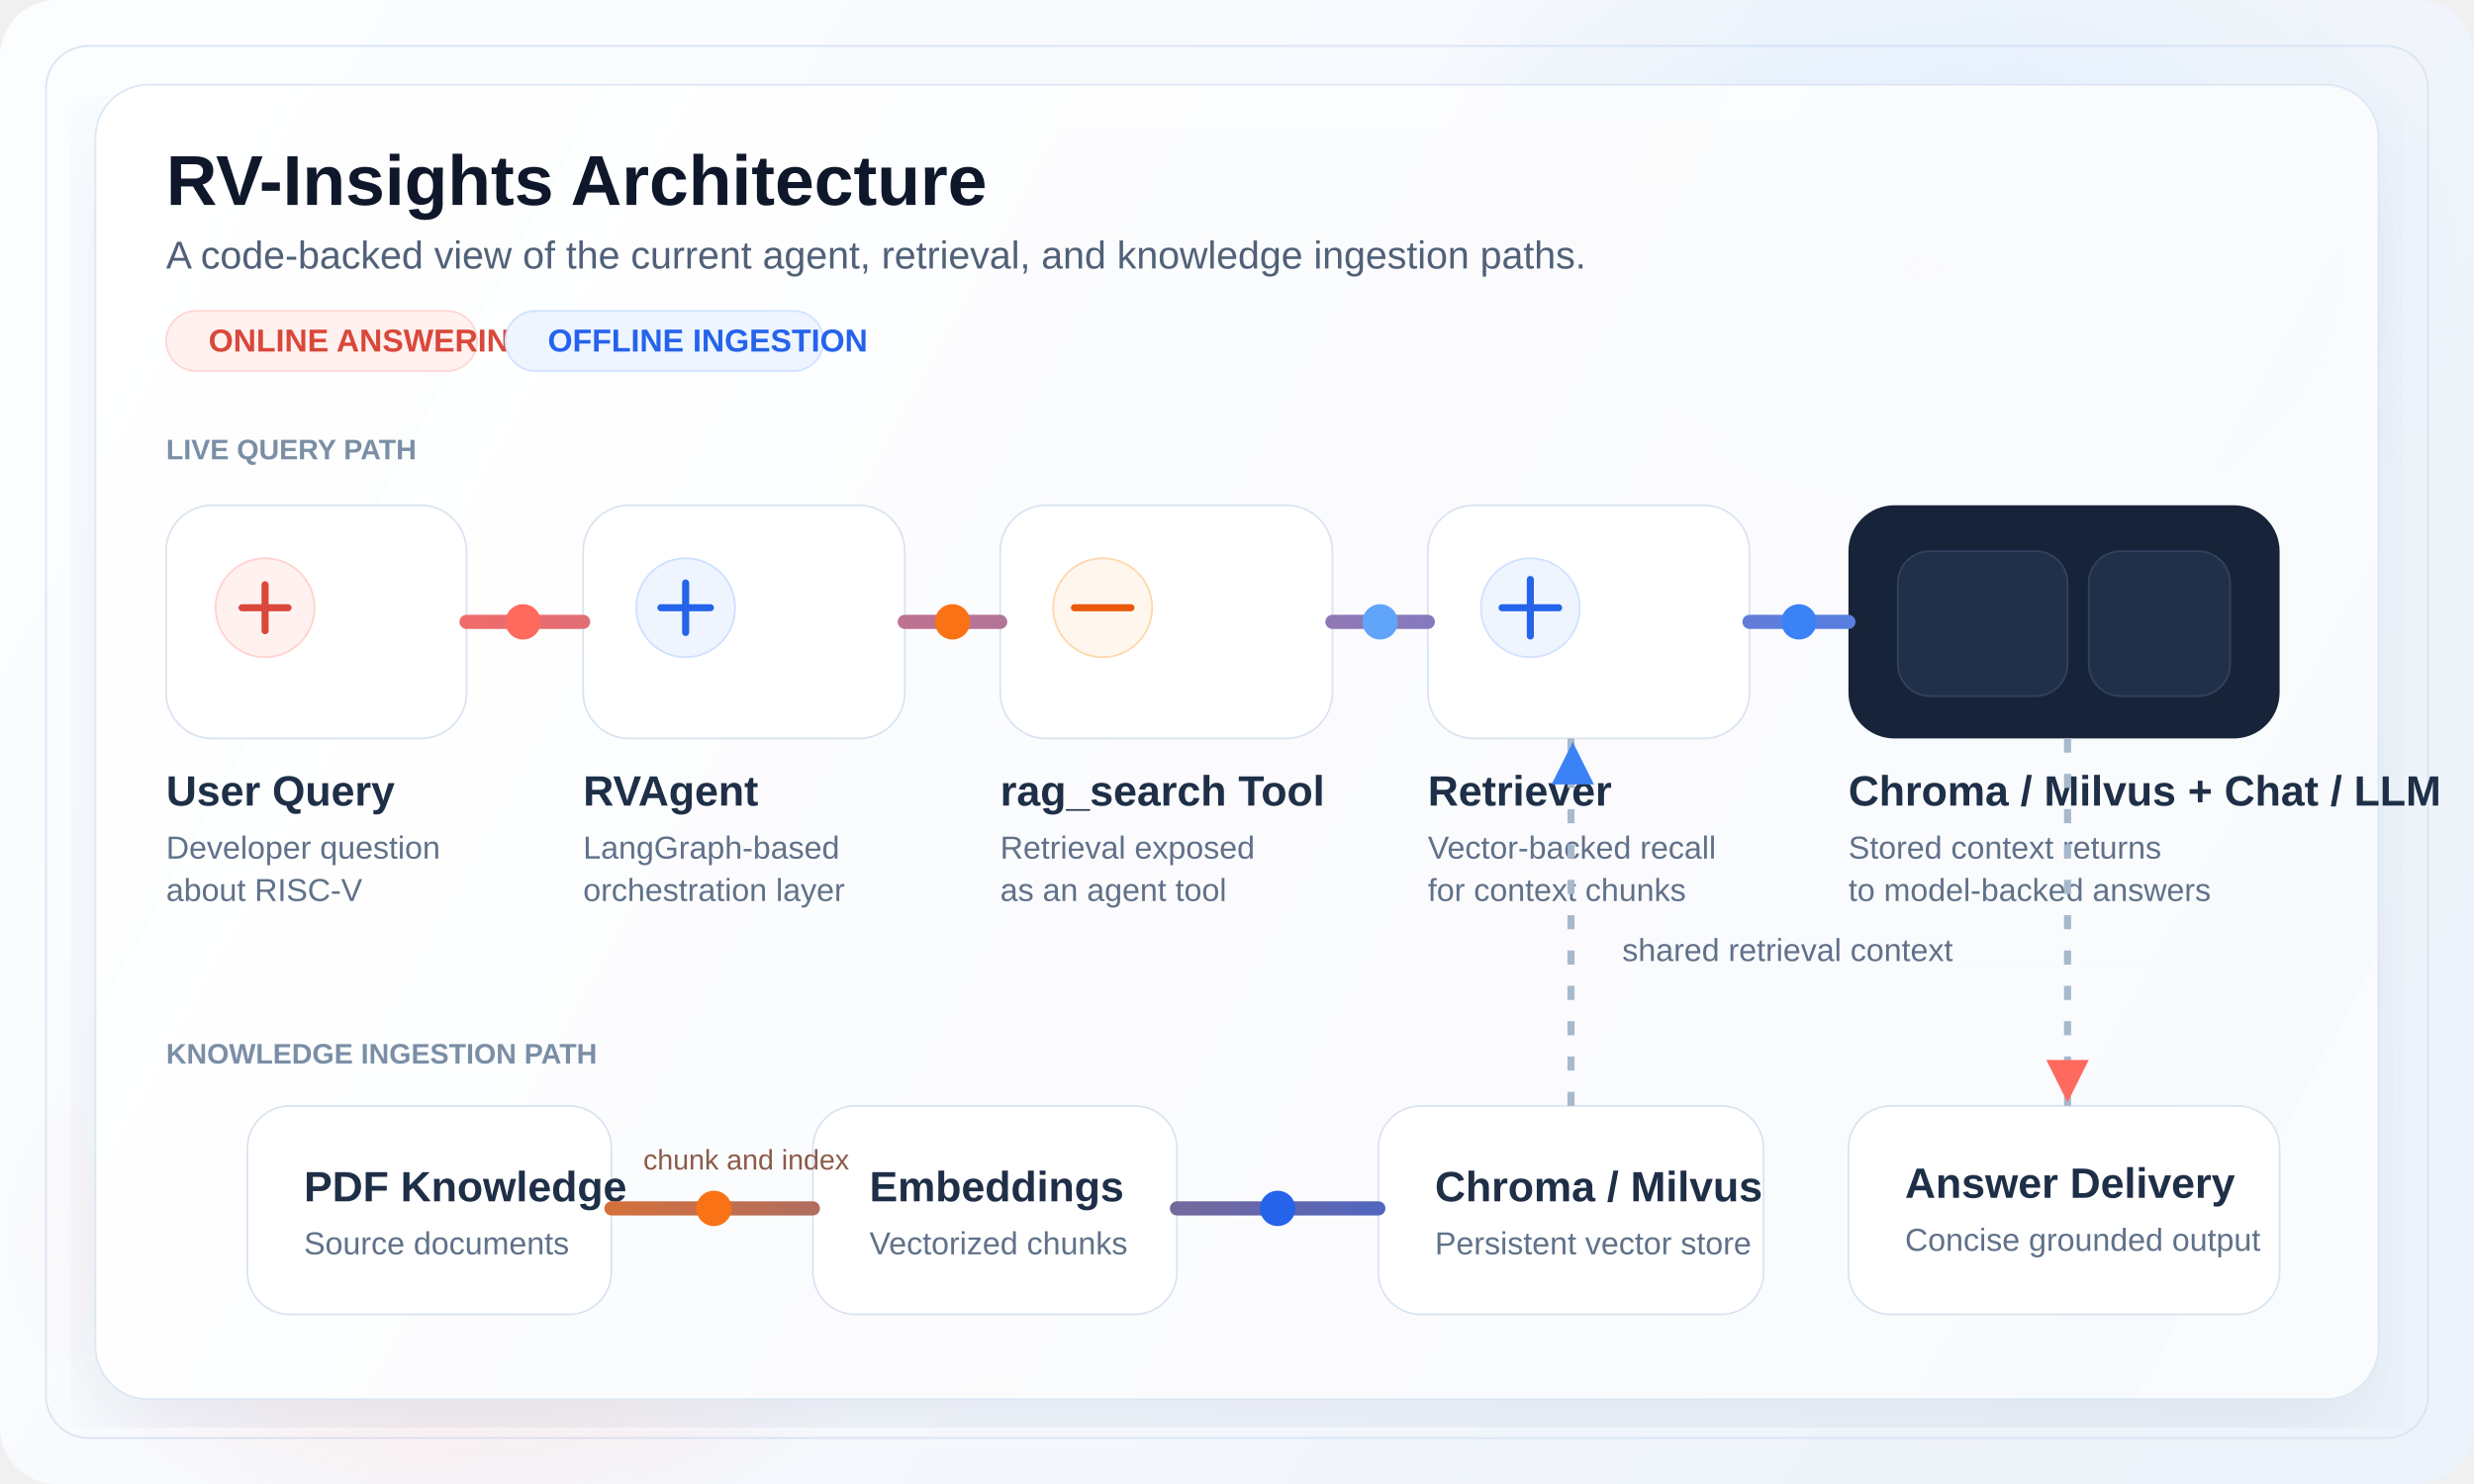
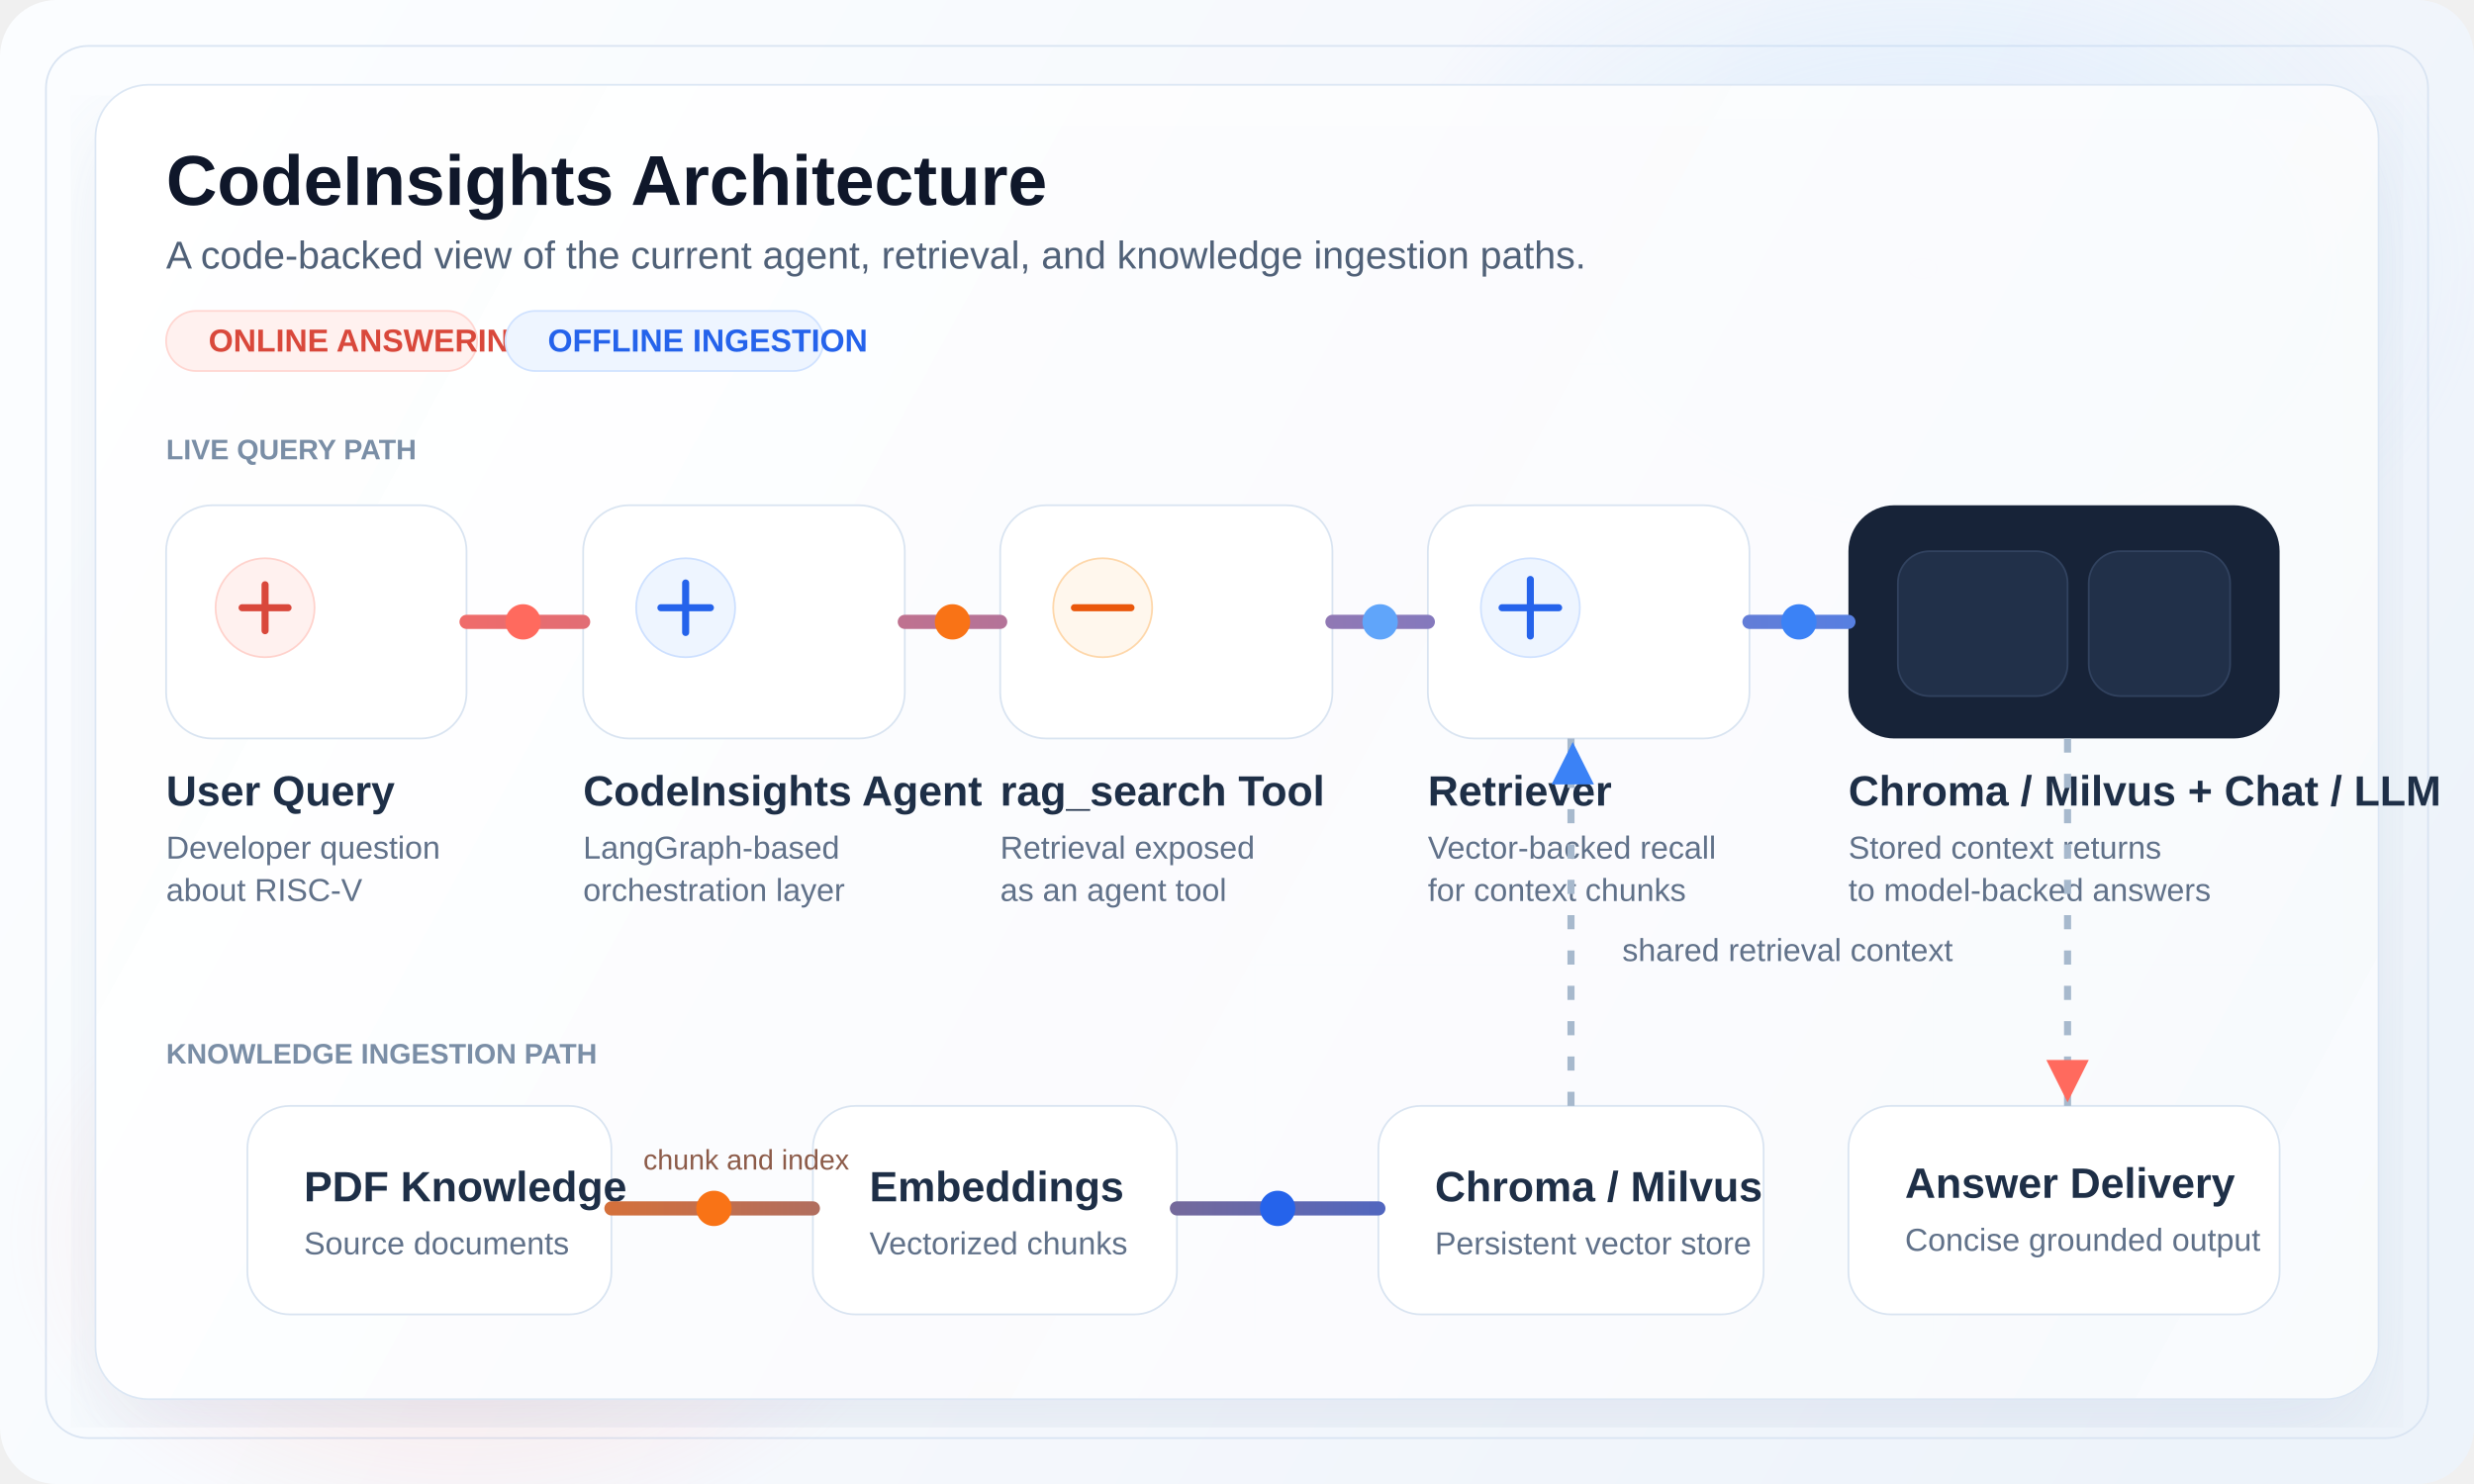
<svg xmlns="http://www.w3.org/2000/svg" width="1400" height="840" viewBox="0 0 1400 840" fill="none" role="img" aria-labelledby="title desc">
  <defs>
    <linearGradient id="bg" x1="110" y1="80" x2="1290" y2="760" gradientUnits="userSpaceOnUse">
      <stop offset="0" stop-color="#FBFDFF" />
      <stop offset="0.58" stop-color="#F4F7FC" />
      <stop offset="1" stop-color="#EDF3FA" />
    </linearGradient>
    <radialGradient id="glowBlue" cx="0" cy="0" r="1" gradientUnits="userSpaceOnUse" gradientTransform="translate(1088 152) rotate(90) scale(220 320)">
      <stop offset="0" stop-color="#9BCBFF" stop-opacity="0.28" />
      <stop offset="1" stop-color="#9BCBFF" stop-opacity="0" />
    </radialGradient>
    <radialGradient id="glowRed" cx="0" cy="0" r="1" gradientUnits="userSpaceOnUse" gradientTransform="translate(264 700) rotate(90) scale(180 260)">
      <stop offset="0" stop-color="#FF9C97" stop-opacity="0.26" />
      <stop offset="1" stop-color="#FF9C97" stop-opacity="0" />
    </radialGradient>
    <linearGradient id="panel" x1="76" y1="74" x2="1322" y2="758" gradientUnits="userSpaceOnUse">
      <stop offset="0" stop-color="#FFFFFF" stop-opacity="0.98" />
      <stop offset="1" stop-color="#F8FAFD" stop-opacity="0.97" />
    </linearGradient>
    <linearGradient id="online" x1="180" y1="0" x2="1190" y2="0" gradientUnits="userSpaceOnUse">
      <stop offset="0" stop-color="#FF6A5E" />
      <stop offset="1" stop-color="#3B82F6" />
    </linearGradient>
    <linearGradient id="offline" x1="220" y1="0" x2="930" y2="0" gradientUnits="userSpaceOnUse">
      <stop offset="0" stop-color="#F97316" />
      <stop offset="1" stop-color="#2563EB" />
    </linearGradient>
    <filter id="shadow" x="40" y="32" width="1320" height="776" filterUnits="userSpaceOnUse" color-interpolation-filters="sRGB">
      <feDropShadow dx="0" dy="22" stdDeviation="28" flood-color="#93A9C2" flood-opacity="0.18" />
    </filter>
  </defs>
  <rect width="1400" height="840" rx="32" fill="url(#bg)" />
  <rect x="26" y="26" width="1348" height="788" rx="24" stroke="#D9E4F2" />
  <ellipse cx="1088" cy="152" rx="320" ry="220" fill="url(#glowBlue)" />
  <ellipse cx="264" cy="700" rx="260" ry="180" fill="url(#glowRed)" />
  <path d="M84 206H1316" stroke="#E6EDF7" />
  <path d="M84 546H1316" stroke="#E6EDF7" />
  <path d="M326 84V756" stroke="#E6EDF7" />
  <path d="M710 84V756" stroke="#E6EDF7" />
  <path d="M1094 84V756" stroke="#E6EDF7" />
  <g filter="url(#shadow)">
    <rect x="54" y="48" width="1292" height="744" rx="30" fill="url(#panel)" stroke="#DCE7F4" />
  </g>
-   <text x="94" y="116" fill="#0F172A" font-family="Arial, Helvetica, sans-serif" font-size="40" font-weight="700">RV-Insights Architecture</text>
+   <text x="94" y="116" fill="#0F172A" font-family="Arial, Helvetica, sans-serif" font-size="40" font-weight="700">CodeInsights Architecture</text>
  <text x="94" y="152" fill="#506178" font-family="Arial, Helvetica, sans-serif" font-size="22">A code-backed view of the current agent, retrieval, and knowledge ingestion paths.</text>
  <rect x="94" y="176" width="176" height="34" rx="17" fill="#FFF1EF" stroke="#FFD6D1" />
  <text x="118" y="199" fill="#D9483B" font-family="Arial, Helvetica, sans-serif" font-size="18" font-weight="700">ONLINE ANSWERING</text>
  <rect x="286" y="176" width="180" height="34" rx="17" fill="#EEF5FF" stroke="#D0E2FF" />
  <text x="310" y="199" fill="#2563EB" font-family="Arial, Helvetica, sans-serif" font-size="18" font-weight="700">OFFLINE INGESTION</text>
  <text x="94" y="260" fill="#7A8EA6" font-family="Arial, Helvetica, sans-serif" font-size="16" font-weight="700">LIVE QUERY PATH</text>
  <rect x="94" y="286" width="170" height="132" rx="26" fill="#FFFFFF" stroke="#D9E4F1" />
  <circle cx="150" cy="344" r="28" fill="#FFF1EF" stroke="#FFD2CC" />
  <path d="M137 344H163" stroke="#D9483B" stroke-width="4" stroke-linecap="round" />
  <path d="M150 331V357" stroke="#D9483B" stroke-width="4" stroke-linecap="round" />
  <text x="94" y="456" fill="#1E2F47" font-family="Arial, Helvetica, sans-serif" font-size="24" font-weight="700">User Query</text>
  <text x="94" y="486" fill="#607189" font-family="Arial, Helvetica, sans-serif" font-size="18">Developer question</text>
  <text x="94" y="510" fill="#607189" font-family="Arial, Helvetica, sans-serif" font-size="18">about RISC-V</text>
  <rect x="330" y="286" width="182" height="132" rx="26" fill="#FFFFFF" stroke="#D9E4F1" />
  <circle cx="388" cy="344" r="28" fill="#EEF5FF" stroke="#CDE0FF" />
  <path d="M374 344H402" stroke="#2563EB" stroke-width="4" stroke-linecap="round" />
  <path d="M388 330V358" stroke="#2563EB" stroke-width="4" stroke-linecap="round" />
-   <text x="330" y="456" fill="#1E2F47" font-family="Arial, Helvetica, sans-serif" font-size="24" font-weight="700">RVAgent</text>
+   <text x="330" y="456" fill="#1E2F47" font-family="Arial, Helvetica, sans-serif" font-size="24" font-weight="700">CodeInsights Agent</text>
  <text x="330" y="486" fill="#607189" font-family="Arial, Helvetica, sans-serif" font-size="18">LangGraph-based</text>
  <text x="330" y="510" fill="#607189" font-family="Arial, Helvetica, sans-serif" font-size="18">orchestration layer</text>
  <rect x="566" y="286" width="188" height="132" rx="26" fill="#FFFFFF" stroke="#D9E4F1" />
  <circle cx="624" cy="344" r="28" fill="#FFF7ED" stroke="#FED7AA" />
  <path d="M608 344H640" stroke="#EA580C" stroke-width="4" stroke-linecap="round" />
  <text x="566" y="456" fill="#1E2F47" font-family="Arial, Helvetica, sans-serif" font-size="24" font-weight="700">rag_search Tool</text>
  <text x="566" y="486" fill="#607189" font-family="Arial, Helvetica, sans-serif" font-size="18">Retrieval exposed</text>
  <text x="566" y="510" fill="#607189" font-family="Arial, Helvetica, sans-serif" font-size="18">as an agent tool</text>
  <rect x="808" y="286" width="182" height="132" rx="26" fill="#FFFFFF" stroke="#D9E4F1" />
  <circle cx="866" cy="344" r="28" fill="#EEF5FF" stroke="#D0E2FF" />
  <path d="M850 344H882" stroke="#2563EB" stroke-width="4" stroke-linecap="round" />
  <path d="M866 328V360" stroke="#2563EB" stroke-width="4" stroke-linecap="round" />
  <text x="808" y="456" fill="#1E2F47" font-family="Arial, Helvetica, sans-serif" font-size="24" font-weight="700">Retriever</text>
  <text x="808" y="486" fill="#607189" font-family="Arial, Helvetica, sans-serif" font-size="18">Vector-backed recall</text>
  <text x="808" y="510" fill="#607189" font-family="Arial, Helvetica, sans-serif" font-size="18">for context chunks</text>
  <rect x="1046" y="286" width="244" height="132" rx="26" fill="#172338" />
  <rect x="1074" y="312" width="96" height="82" rx="18" fill="#213049" stroke="#31425F" />
  <rect x="1182" y="312" width="80" height="82" rx="18" fill="#213049" stroke="#31425F" />
  <text x="1046" y="456" fill="#1E2F47" font-family="Arial, Helvetica, sans-serif" font-size="24" font-weight="700">Chroma / Milvus + Chat / LLM</text>
  <text x="1046" y="486" fill="#607189" font-family="Arial, Helvetica, sans-serif" font-size="18">Stored context returns</text>
  <text x="1046" y="510" fill="#607189" font-family="Arial, Helvetica, sans-serif" font-size="18">to model-backed answers</text>
  <path d="M264 352H330" stroke="url(#online)" stroke-width="8" stroke-linecap="round" />
  <path d="M512 352H566" stroke="url(#online)" stroke-width="8" stroke-linecap="round" />
  <path d="M754 352H808" stroke="url(#online)" stroke-width="8" stroke-linecap="round" />
  <path d="M990 352H1046" stroke="url(#online)" stroke-width="8" stroke-linecap="round" />
  <circle cx="296" cy="352" r="10" fill="#FF6A5E" />
  <circle cx="539" cy="352" r="10" fill="#F97316" />
  <circle cx="781" cy="352" r="10" fill="#60A5FA" />
  <circle cx="1018" cy="352" r="10" fill="#3B82F6" />
  <text x="94" y="602" fill="#7A8EA6" font-family="Arial, Helvetica, sans-serif" font-size="16" font-weight="700">KNOWLEDGE INGESTION PATH</text>
  <rect x="140" y="626" width="206" height="118" rx="24" fill="#FFFFFF" stroke="#D9E4F1" />
  <text x="172" y="680" fill="#1E2F47" font-family="Arial, Helvetica, sans-serif" font-size="24" font-weight="700">PDF Knowledge</text>
  <text x="172" y="710" fill="#607189" font-family="Arial, Helvetica, sans-serif" font-size="18">Source documents</text>
  <rect x="460" y="626" width="206" height="118" rx="24" fill="#FFFFFF" stroke="#D9E4F1" />
  <text x="492" y="680" fill="#1E2F47" font-family="Arial, Helvetica, sans-serif" font-size="24" font-weight="700">Embeddings</text>
  <text x="492" y="710" fill="#607189" font-family="Arial, Helvetica, sans-serif" font-size="18">Vectorized chunks</text>
  <rect x="780" y="626" width="218" height="118" rx="24" fill="#FFFFFF" stroke="#D9E4F1" />
  <text x="812" y="680" fill="#1E2F47" font-family="Arial, Helvetica, sans-serif" font-size="24" font-weight="700">Chroma / Milvus</text>
  <text x="812" y="710" fill="#607189" font-family="Arial, Helvetica, sans-serif" font-size="18">Persistent vector store</text>
  <path d="M346 684H460" stroke="url(#offline)" stroke-width="8" stroke-linecap="round" />
  <path d="M666 684H780" stroke="url(#offline)" stroke-width="8" stroke-linecap="round" />
  <circle cx="404" cy="684" r="10" fill="#F97316" />
  <circle cx="723" cy="684" r="10" fill="#2563EB" />
  <text x="364" y="662" fill="#8C5B49" font-family="Arial, Helvetica, sans-serif" font-size="16">chunk and index</text>
  <path d="M889 626V418" stroke="#A7B9CD" stroke-width="4" stroke-dasharray="8 12" />
  <path d="M890 420L878 444H902L890 420Z" fill="#3B82F6" />
  <text x="918" y="544" fill="#607189" font-family="Arial, Helvetica, sans-serif" font-size="18">shared retrieval context</text>
  <rect x="1046" y="626" width="244" height="118" rx="24" fill="#FFFFFF" stroke="#D9E4F1" />
  <text x="1078" y="678" fill="#1E2F47" font-family="Arial, Helvetica, sans-serif" font-size="24" font-weight="700">Answer Delivery</text>
  <text x="1078" y="708" fill="#607189" font-family="Arial, Helvetica, sans-serif" font-size="18">Concise grounded output</text>
  <path d="M1170 418V626" stroke="#A7B9CD" stroke-width="4" stroke-dasharray="8 12" />
  <path d="M1170 624L1158 600H1182L1170 624Z" fill="#FF6A5E" />
</svg>
